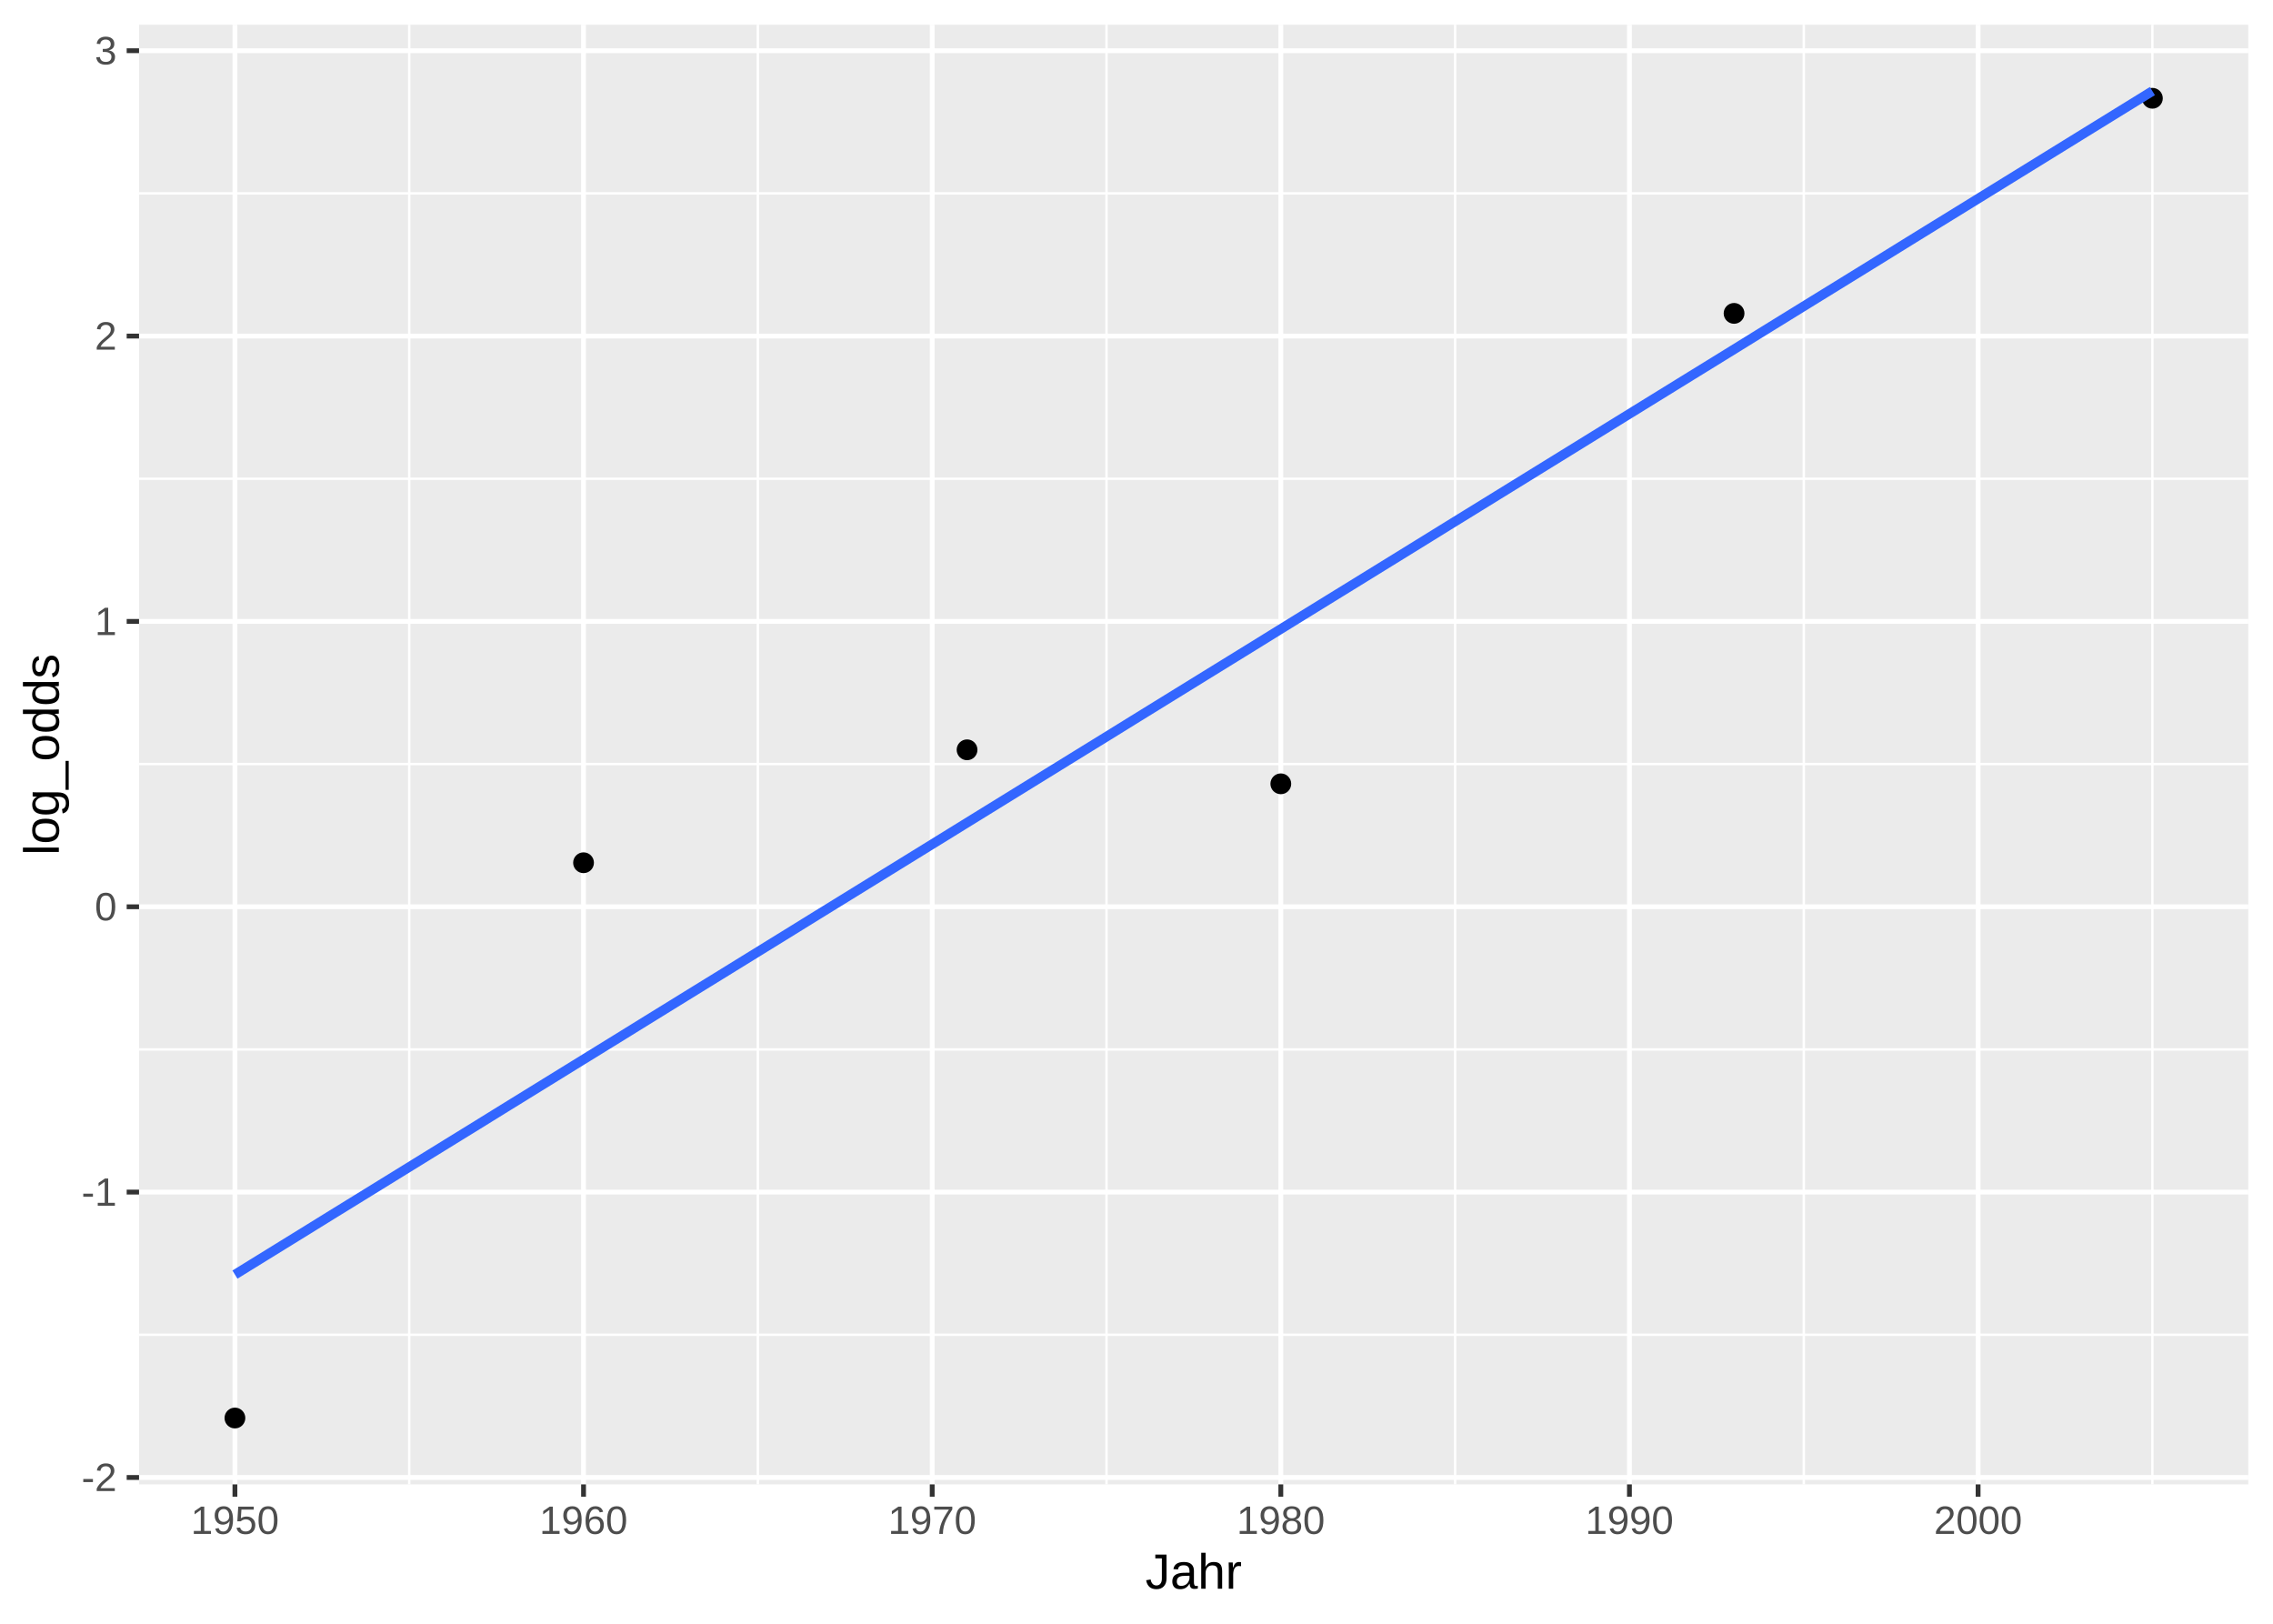
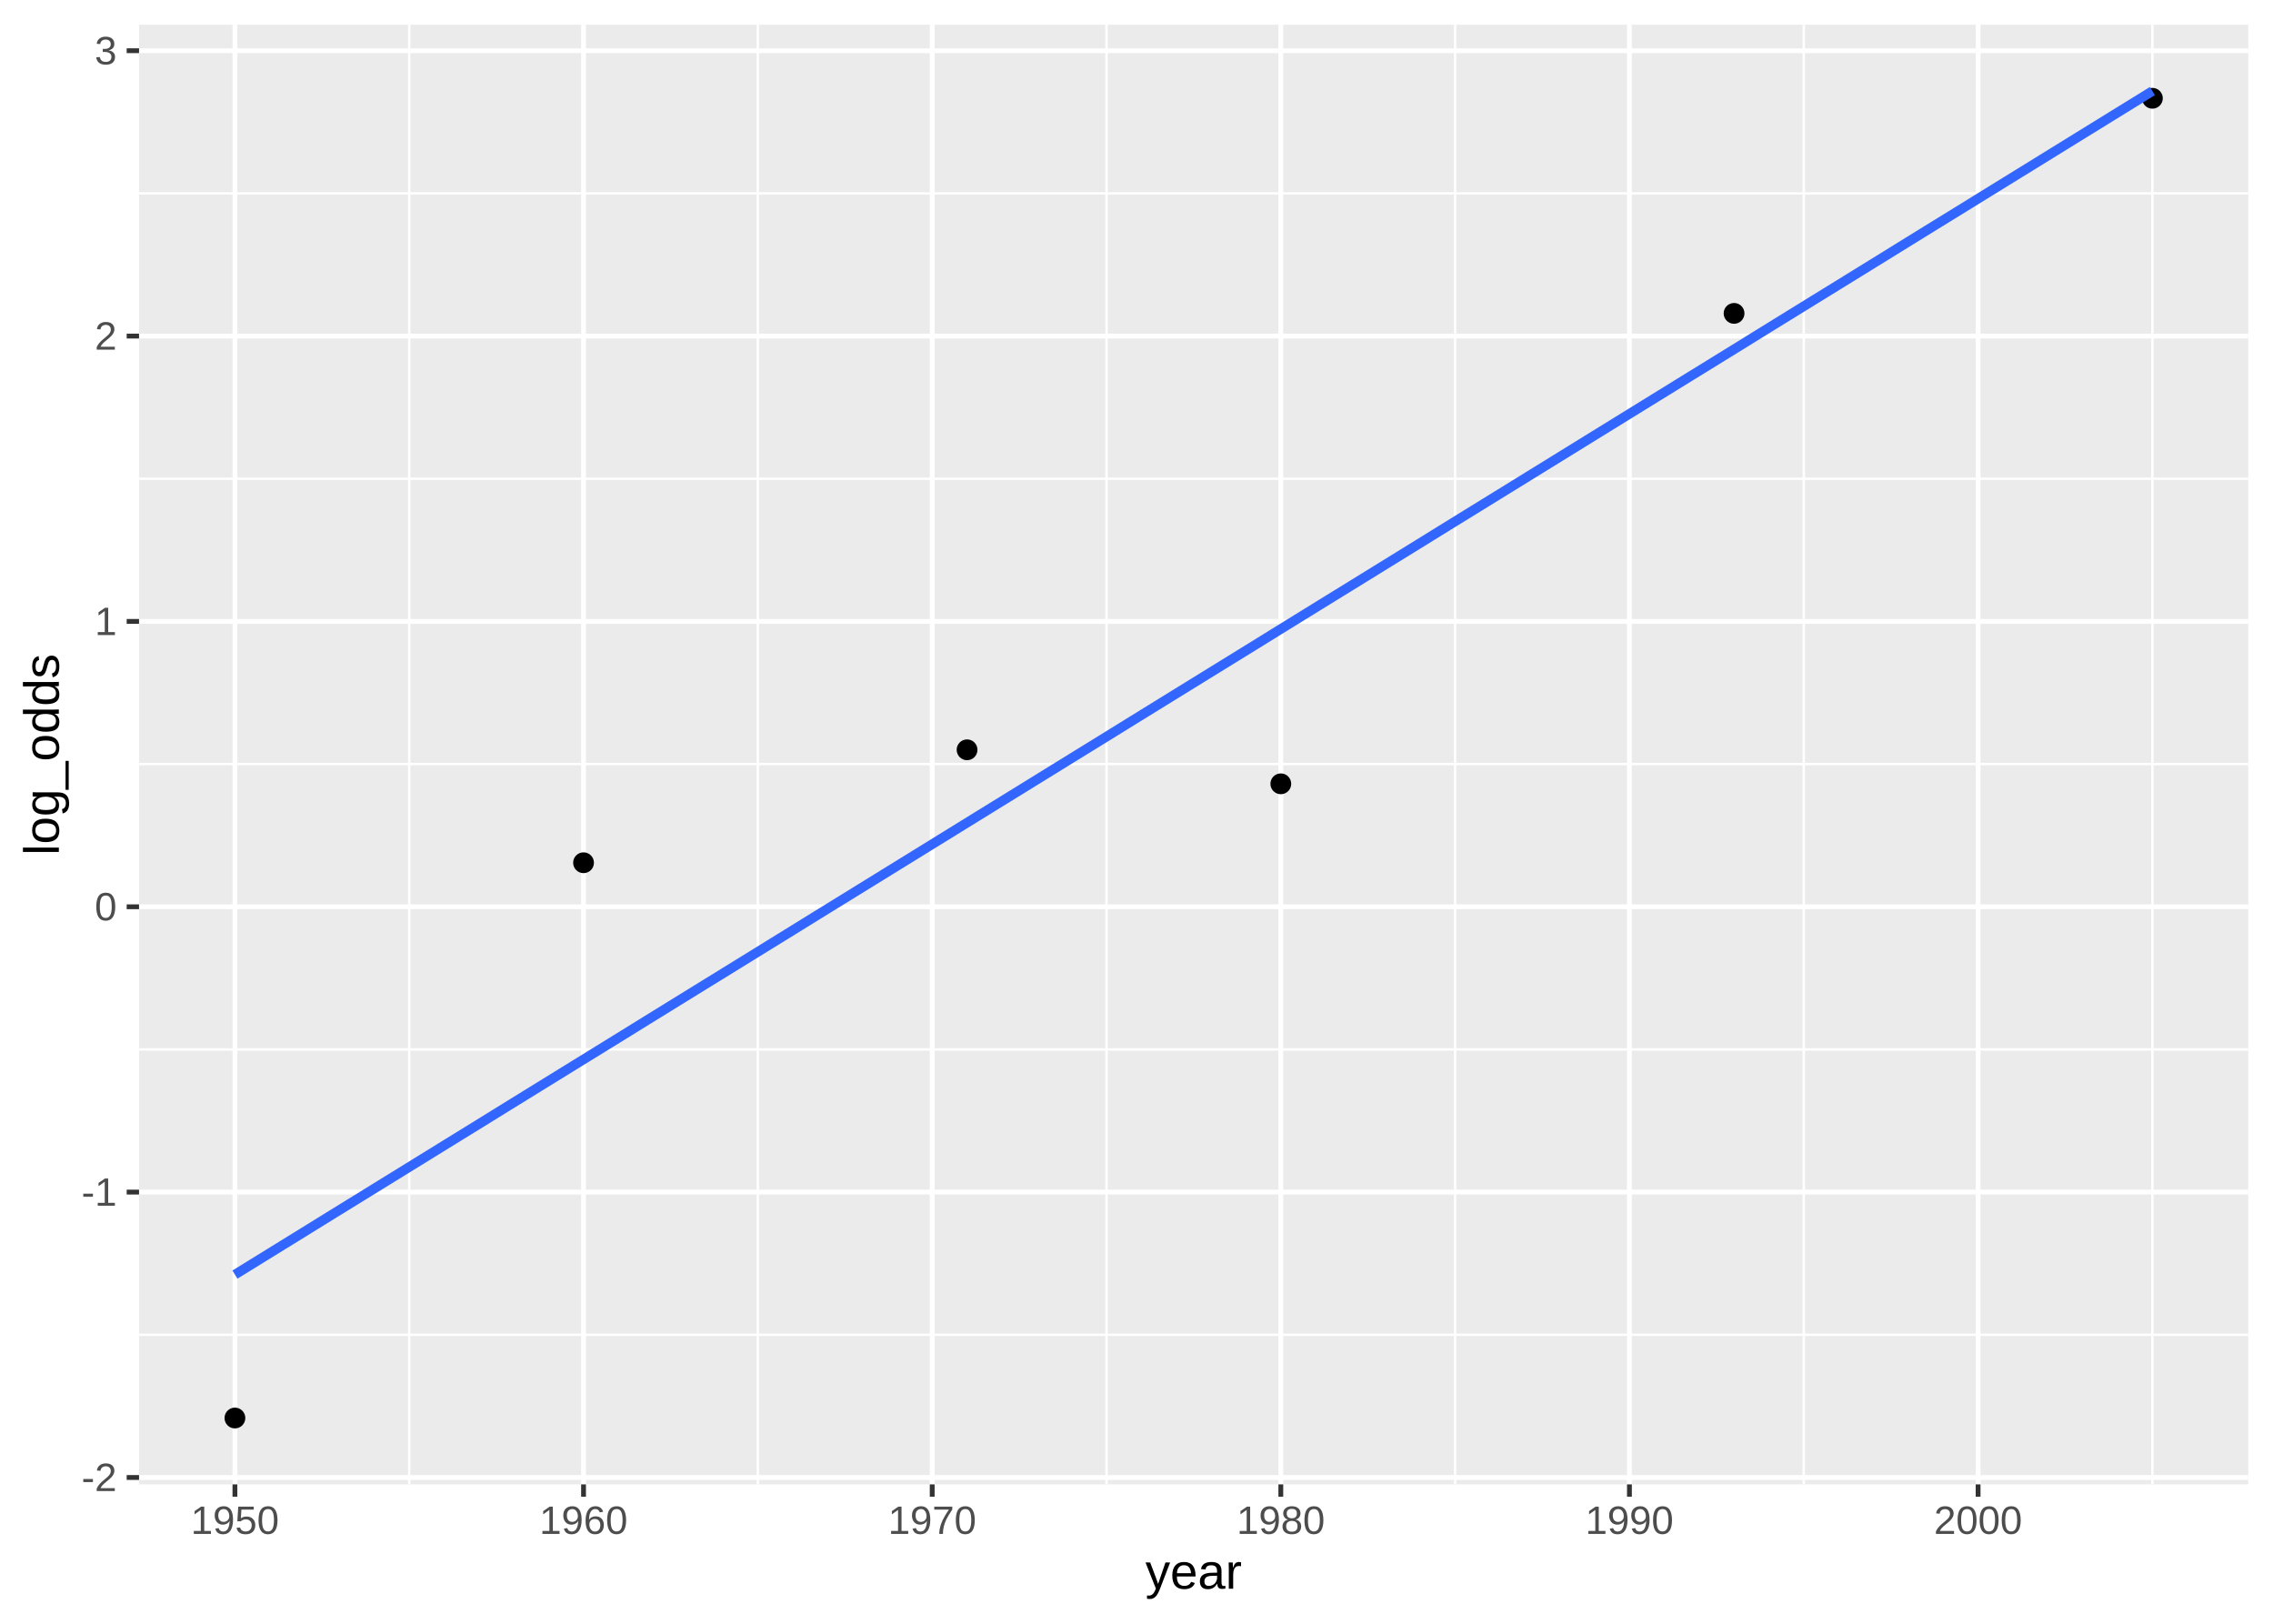
<svg xmlns="http://www.w3.org/2000/svg" width="504.00pt" height="360.00pt" viewBox="0 0 504.00 360.00">
  <g class="svglite">
    <defs>
      <style type="text/css">
    .svglite line, .svglite polyline, .svglite polygon, .svglite path, .svglite rect, .svglite circle {
      fill: none;
      stroke: #000000;
      stroke-linecap: round;
      stroke-linejoin: round;
      stroke-miterlimit: 10.00;
    }
    .svglite text {
      white-space: pre;
    }
    .svglite g.glyphgroup path {
      fill: inherit;
      stroke: none;
    }
  </style>
    </defs>
    <rect width="100%" height="100%" style="stroke: none; fill: #FFFFFF;" />
    <defs>
      <clipPath id="cpMC4wMHw1MDQuMDB8MC4wMHwzNjAuMDA=">
        <rect x="0.00" y="0.00" width="504.00" height="360.00" />
      </clipPath>
    </defs>
    <g clip-path="url(#cpMC4wMHw1MDQuMDB8MC4wMHwzNjAuMDA=)">
      <rect x="0" y="0.00" width="504.00" height="360.00" style="stroke-width: 1.07; stroke: #FFFFFF; fill: #FFFFFF;" />
    </g>
    <defs>
      <clipPath id="cpMzAuODN8NDk4LjUyfDUuNDh8MzI5LjEw">
        <rect x="30.83" y="5.48" width="467.69" height="323.62" />
      </clipPath>
    </defs>
    <g clip-path="url(#cpMzAuODN8NDk4LjUyfDUuNDh8MzI5LjEw)">
      <rect x="30.83" y="5.48" width="467.69" height="323.62" style="stroke-width: 1.07; stroke: none; fill: #EBEBEB;" />
      <polyline points="30.83,295.93 498.52,295.93 " style="stroke-width: 0.53; stroke: #FFFFFF; stroke-linecap: butt;" />
      <polyline points="30.83,232.67 498.52,232.67 " style="stroke-width: 0.53; stroke: #FFFFFF; stroke-linecap: butt;" />
      <polyline points="30.83,169.40 498.52,169.40 " style="stroke-width: 0.53; stroke: #FFFFFF; stroke-linecap: butt;" />
      <polyline points="30.83,106.14 498.52,106.14 " style="stroke-width: 0.53; stroke: #FFFFFF; stroke-linecap: butt;" />
      <polyline points="30.83,42.87 498.52,42.87 " style="stroke-width: 0.53; stroke: #FFFFFF; stroke-linecap: butt;" />
      <polyline points="90.74,329.10 90.74,5.48 " style="stroke-width: 0.53; stroke: #FFFFFF; stroke-linecap: butt;" />
      <polyline points="168.04,329.10 168.04,5.48 " style="stroke-width: 0.53; stroke: #FFFFFF; stroke-linecap: butt;" />
      <polyline points="245.35,329.10 245.35,5.48 " style="stroke-width: 0.53; stroke: #FFFFFF; stroke-linecap: butt;" />
      <polyline points="322.65,329.10 322.65,5.48 " style="stroke-width: 0.53; stroke: #FFFFFF; stroke-linecap: butt;" />
      <polyline points="399.96,329.10 399.96,5.48 " style="stroke-width: 0.53; stroke: #FFFFFF; stroke-linecap: butt;" />
      <polyline points="477.26,329.10 477.26,5.48 " style="stroke-width: 0.53; stroke: #FFFFFF; stroke-linecap: butt;" />
      <polyline points="30.83,327.57 498.52,327.57 " style="stroke-width: 1.07; stroke: #FFFFFF; stroke-linecap: butt;" />
      <polyline points="30.83,264.30 498.52,264.30 " style="stroke-width: 1.07; stroke: #FFFFFF; stroke-linecap: butt;" />
      <polyline points="30.83,201.04 498.52,201.04 " style="stroke-width: 1.07; stroke: #FFFFFF; stroke-linecap: butt;" />
      <polyline points="30.83,137.77 498.52,137.77 " style="stroke-width: 1.07; stroke: #FFFFFF; stroke-linecap: butt;" />
      <polyline points="30.83,74.51 498.52,74.51 " style="stroke-width: 1.07; stroke: #FFFFFF; stroke-linecap: butt;" />
      <polyline points="30.83,11.24 498.52,11.24 " style="stroke-width: 1.07; stroke: #FFFFFF; stroke-linecap: butt;" />
      <polyline points="52.09,329.10 52.09,5.48 " style="stroke-width: 1.07; stroke: #FFFFFF; stroke-linecap: butt;" />
      <polyline points="129.39,329.10 129.39,5.48 " style="stroke-width: 1.07; stroke: #FFFFFF; stroke-linecap: butt;" />
      <polyline points="206.70,329.10 206.70,5.48 " style="stroke-width: 1.07; stroke: #FFFFFF; stroke-linecap: butt;" />
      <polyline points="284.00,329.10 284.00,5.48 " style="stroke-width: 1.07; stroke: #FFFFFF; stroke-linecap: butt;" />
      <polyline points="361.30,329.10 361.30,5.48 " style="stroke-width: 1.07; stroke: #FFFFFF; stroke-linecap: butt;" />
      <polyline points="438.61,329.10 438.61,5.48 " style="stroke-width: 1.07; stroke: #FFFFFF; stroke-linecap: butt;" />
      <circle cx="52.09" cy="314.39" r="1.95" style="stroke-width: 0.71; fill: #000000;" />
      <circle cx="129.39" cy="191.28" r="1.95" style="stroke-width: 0.71; fill: #000000;" />
      <circle cx="214.43" cy="166.24" r="1.95" style="stroke-width: 0.71; fill: #000000;" />
      <circle cx="284.00" cy="173.78" r="1.95" style="stroke-width: 0.71; fill: #000000;" />
      <circle cx="384.50" cy="69.48" r="1.95" style="stroke-width: 0.71; fill: #000000;" />
      <circle cx="477.26" cy="21.79" r="1.95" style="stroke-width: 0.71; fill: #000000;" />
      <polyline points="52.09,282.59 57.47,279.27 62.85,275.95 68.23,272.63 73.61,269.30 79.00,265.98 84.38,262.66 89.76,259.34 95.14,256.02 100.52,252.70 105.91,249.38 111.29,246.05 116.67,242.73 122.05,239.41 127.43,236.09 132.82,232.77 138.20,229.45 143.58,226.12 148.96,222.80 154.34,219.48 159.73,216.16 165.11,212.84 170.49,209.52 175.87,206.20 181.25,202.87 186.64,199.55 192.02,196.23 197.40,192.91 202.78,189.59 208.16,186.27 213.55,182.94 218.93,179.62 224.31,176.30 229.69,172.98 235.07,169.66 240.45,166.34 245.84,163.02 251.22,159.69 256.60,156.37 261.98,153.05 267.36,149.73 272.75,146.41 278.13,143.09 283.51,139.76 288.89,136.44 294.27,133.12 299.66,129.80 305.04,126.48 310.42,123.16 315.80,119.84 321.18,116.51 326.57,113.19 331.95,109.87 337.33,106.55 342.71,103.23 348.09,99.91 353.48,96.58 358.86,93.26 364.24,89.94 369.62,86.62 375.00,83.30 380.39,79.98 385.77,76.66 391.15,73.33 396.53,70.01 401.91,66.69 407.30,63.37 412.68,60.05 418.06,56.73 423.44,53.40 428.82,50.08 434.21,46.76 439.59,43.44 444.97,40.12 450.35,36.80 455.73,33.48 461.12,30.15 466.50,26.83 471.88,23.51 477.26,20.19 " style="stroke-width: 2.13; stroke: #3366FF; stroke-linecap: butt;" />
    </g>
    <g clip-path="url(#cpMC4wMHw1MDQuMDB8MC4wMHwzNjAuMDA=)">
      <text x="25.90" y="330.59" text-anchor="end" style="font-size: 8.80px;fill: #4D4D4D; font-family: &quot;Arimo&quot;;" textLength="7.81px" lengthAdjust="spacingAndGlyphs">-2</text>
      <text x="25.90" y="267.33" text-anchor="end" style="font-size: 8.80px;fill: #4D4D4D; font-family: &quot;Arimo&quot;;" textLength="7.81px" lengthAdjust="spacingAndGlyphs">-1</text>
      <text x="25.90" y="204.06" text-anchor="end" style="font-size: 8.80px;fill: #4D4D4D; font-family: &quot;Arimo&quot;;" textLength="4.89px" lengthAdjust="spacingAndGlyphs">0</text>
      <text x="25.90" y="140.80" text-anchor="end" style="font-size: 8.80px;fill: #4D4D4D; font-family: &quot;Arimo&quot;;" textLength="4.89px" lengthAdjust="spacingAndGlyphs">1</text>
      <text x="25.90" y="77.53" text-anchor="end" style="font-size: 8.80px;fill: #4D4D4D; font-family: &quot;Arimo&quot;;" textLength="4.89px" lengthAdjust="spacingAndGlyphs">2</text>
      <text x="25.90" y="14.27" text-anchor="end" style="font-size: 8.80px;fill: #4D4D4D; font-family: &quot;Arimo&quot;;" textLength="4.89px" lengthAdjust="spacingAndGlyphs">3</text>
      <polyline points="28.09,327.57 30.83,327.57 " style="stroke-width: 1.07; stroke: #333333; stroke-linecap: butt;" />
      <polyline points="28.09,264.30 30.83,264.30 " style="stroke-width: 1.07; stroke: #333333; stroke-linecap: butt;" />
      <polyline points="28.09,201.04 30.83,201.04 " style="stroke-width: 1.07; stroke: #333333; stroke-linecap: butt;" />
      <polyline points="28.09,137.77 30.83,137.77 " style="stroke-width: 1.07; stroke: #333333; stroke-linecap: butt;" />
      <polyline points="28.09,74.51 30.83,74.51 " style="stroke-width: 1.07; stroke: #333333; stroke-linecap: butt;" />
      <polyline points="28.09,11.24 30.83,11.24 " style="stroke-width: 1.07; stroke: #333333; stroke-linecap: butt;" />
      <polyline points="52.09,331.84 52.09,329.10 " style="stroke-width: 1.07; stroke: #333333; stroke-linecap: butt;" />
      <polyline points="129.39,331.84 129.39,329.10 " style="stroke-width: 1.07; stroke: #333333; stroke-linecap: butt;" />
      <polyline points="206.70,331.84 206.70,329.10 " style="stroke-width: 1.07; stroke: #333333; stroke-linecap: butt;" />
      <polyline points="284.00,331.84 284.00,329.10 " style="stroke-width: 1.07; stroke: #333333; stroke-linecap: butt;" />
      <polyline points="361.30,331.84 361.30,329.10 " style="stroke-width: 1.07; stroke: #333333; stroke-linecap: butt;" />
      <polyline points="438.61,331.84 438.61,329.10 " style="stroke-width: 1.07; stroke: #333333; stroke-linecap: butt;" />
      <text x="52.09" y="340.09" text-anchor="middle" style="font-size: 8.80px;fill: #4D4D4D; font-family: &quot;Arimo&quot;;" textLength="19.56px" lengthAdjust="spacingAndGlyphs">1950</text>
      <text x="129.39" y="340.09" text-anchor="middle" style="font-size: 8.80px;fill: #4D4D4D; font-family: &quot;Arimo&quot;;" textLength="19.56px" lengthAdjust="spacingAndGlyphs">1960</text>
      <text x="206.70" y="340.09" text-anchor="middle" style="font-size: 8.80px;fill: #4D4D4D; font-family: &quot;Arimo&quot;;" textLength="19.56px" lengthAdjust="spacingAndGlyphs">1970</text>
      <text x="284.00" y="340.09" text-anchor="middle" style="font-size: 8.80px;fill: #4D4D4D; font-family: &quot;Arimo&quot;;" textLength="19.56px" lengthAdjust="spacingAndGlyphs">1980</text>
      <text x="361.30" y="340.09" text-anchor="middle" style="font-size: 8.80px;fill: #4D4D4D; font-family: &quot;Arimo&quot;;" textLength="19.56px" lengthAdjust="spacingAndGlyphs">1990</text>
      <text x="438.61" y="340.09" text-anchor="middle" style="font-size: 8.80px;fill: #4D4D4D; font-family: &quot;Arimo&quot;;" textLength="19.56px" lengthAdjust="spacingAndGlyphs">2000</text>
-       <text x="264.67" y="352.23" text-anchor="middle" style="font-size: 11.00px; font-family: &quot;Arimo&quot;;" textLength="21.41px" lengthAdjust="spacingAndGlyphs">Jahr</text>
+       <text x="264.67" y="352.23" text-anchor="middle" style="font-size: 11.00px; font-family: &quot;Arimo&quot;;" textLength="21.41px" lengthAdjust="spacingAndGlyphs">year</text>
      <text transform="translate(13.05,167.29) rotate(-90)" text-anchor="middle" style="font-size: 11.00px; font-family: &quot;Arimo&quot;;" textLength="44.69px" lengthAdjust="spacingAndGlyphs">log_odds</text>
    </g>
  </g>
</svg>
